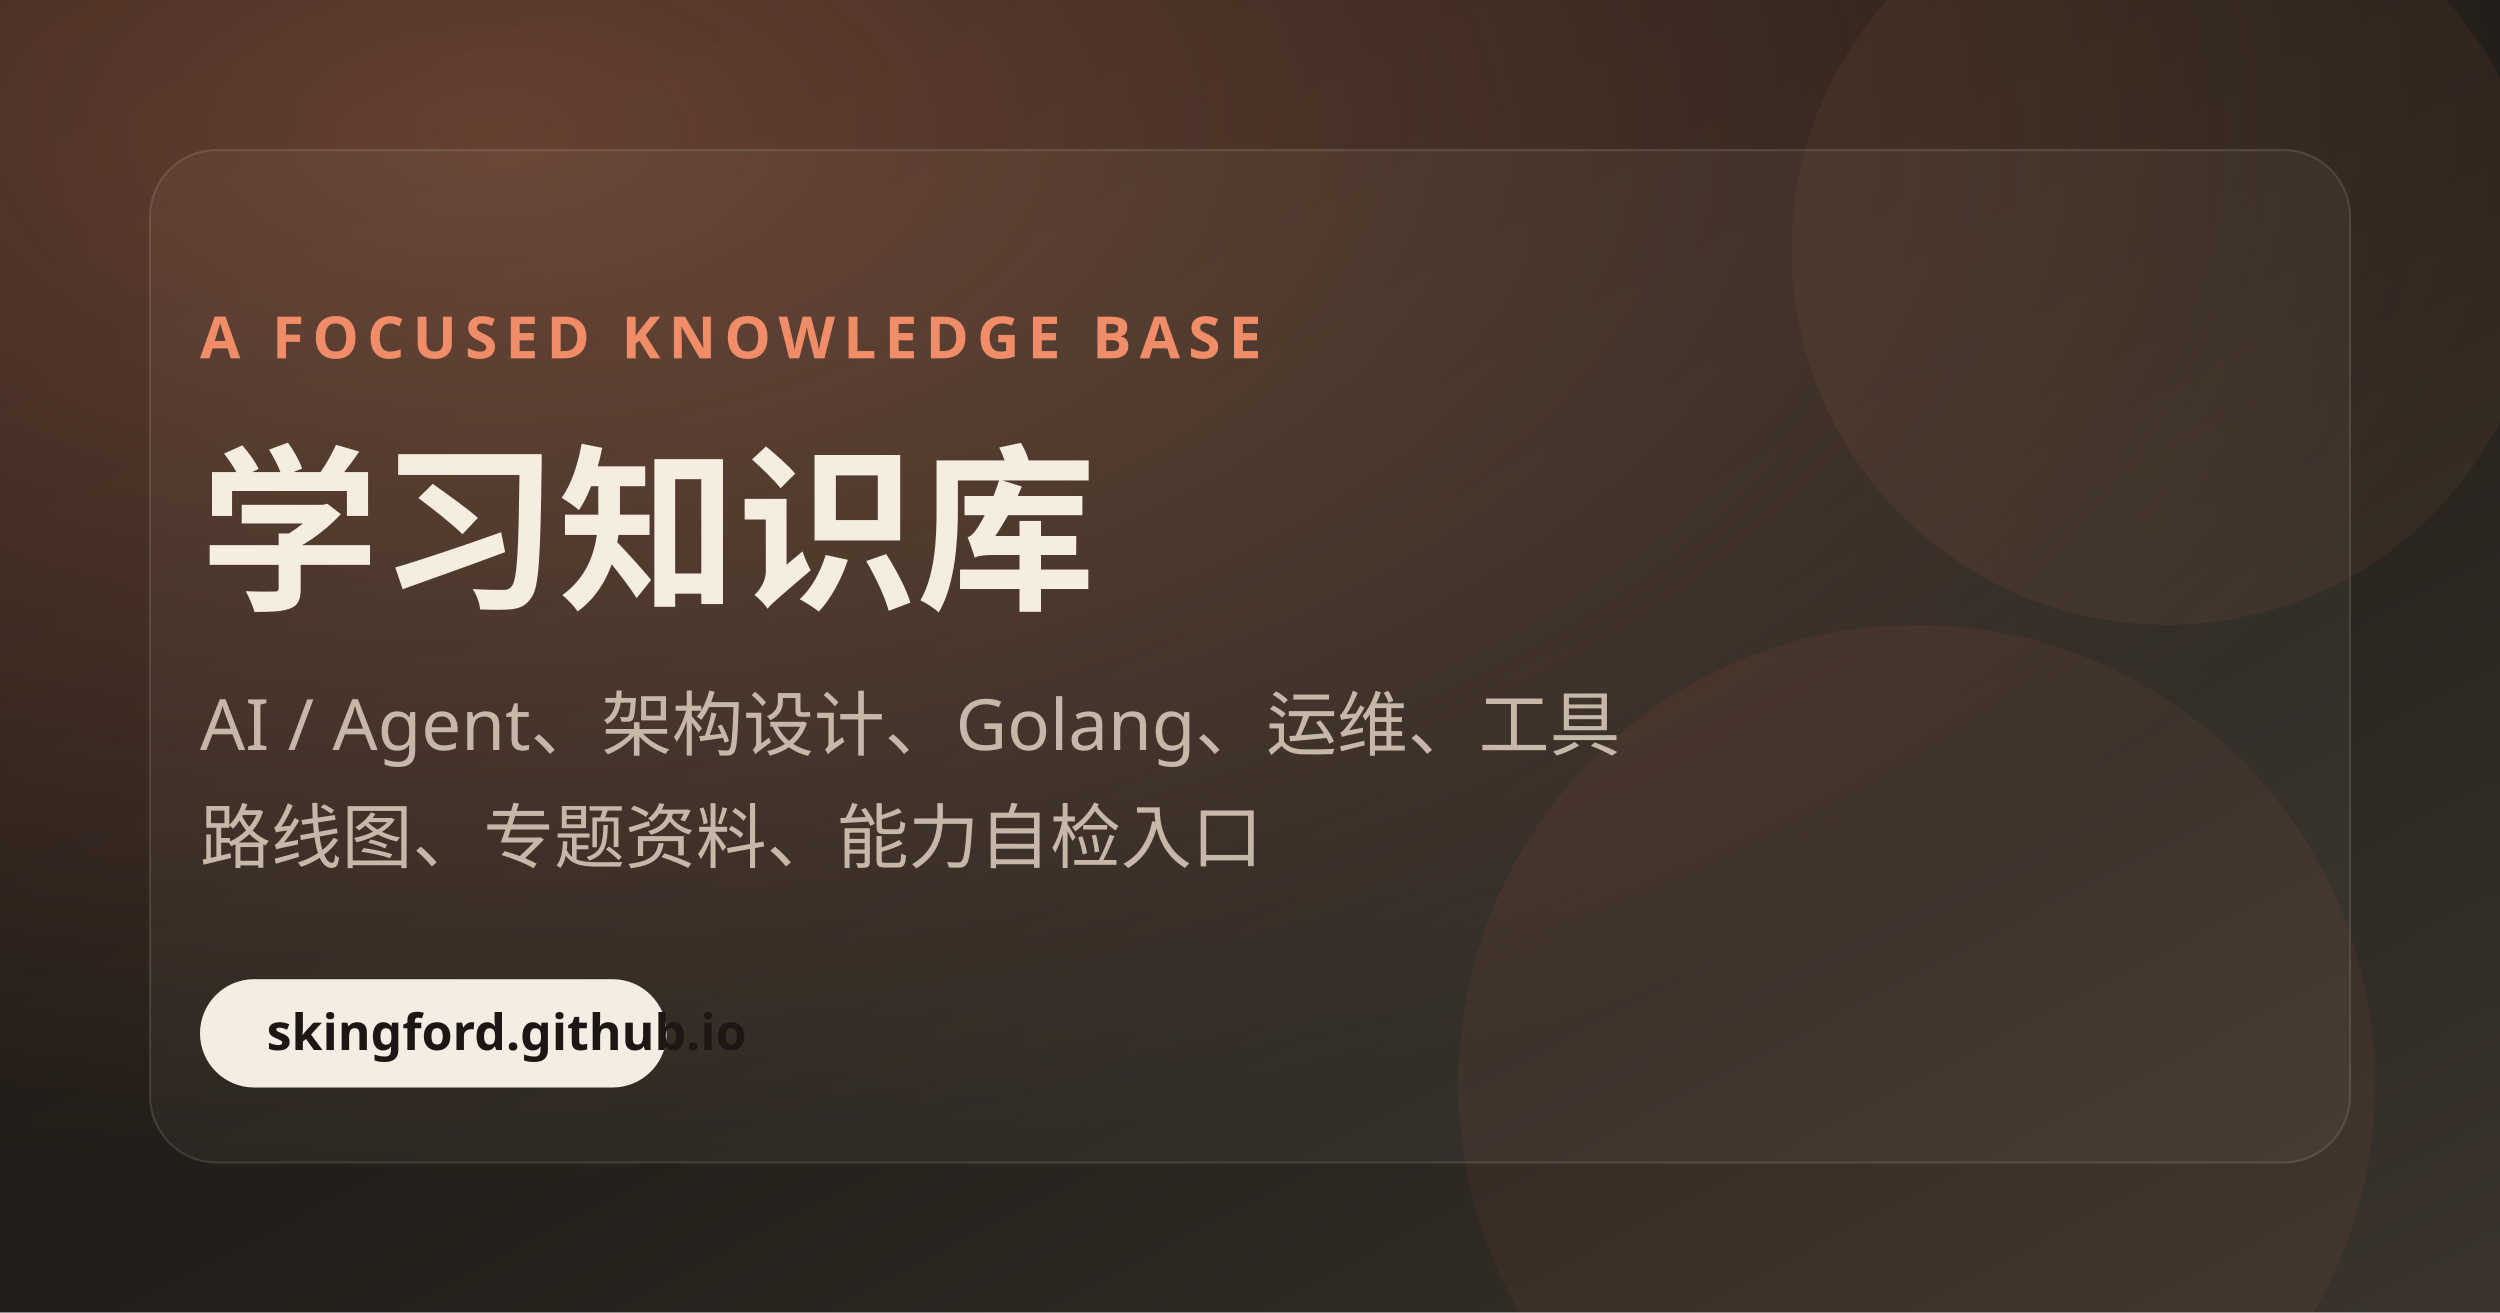
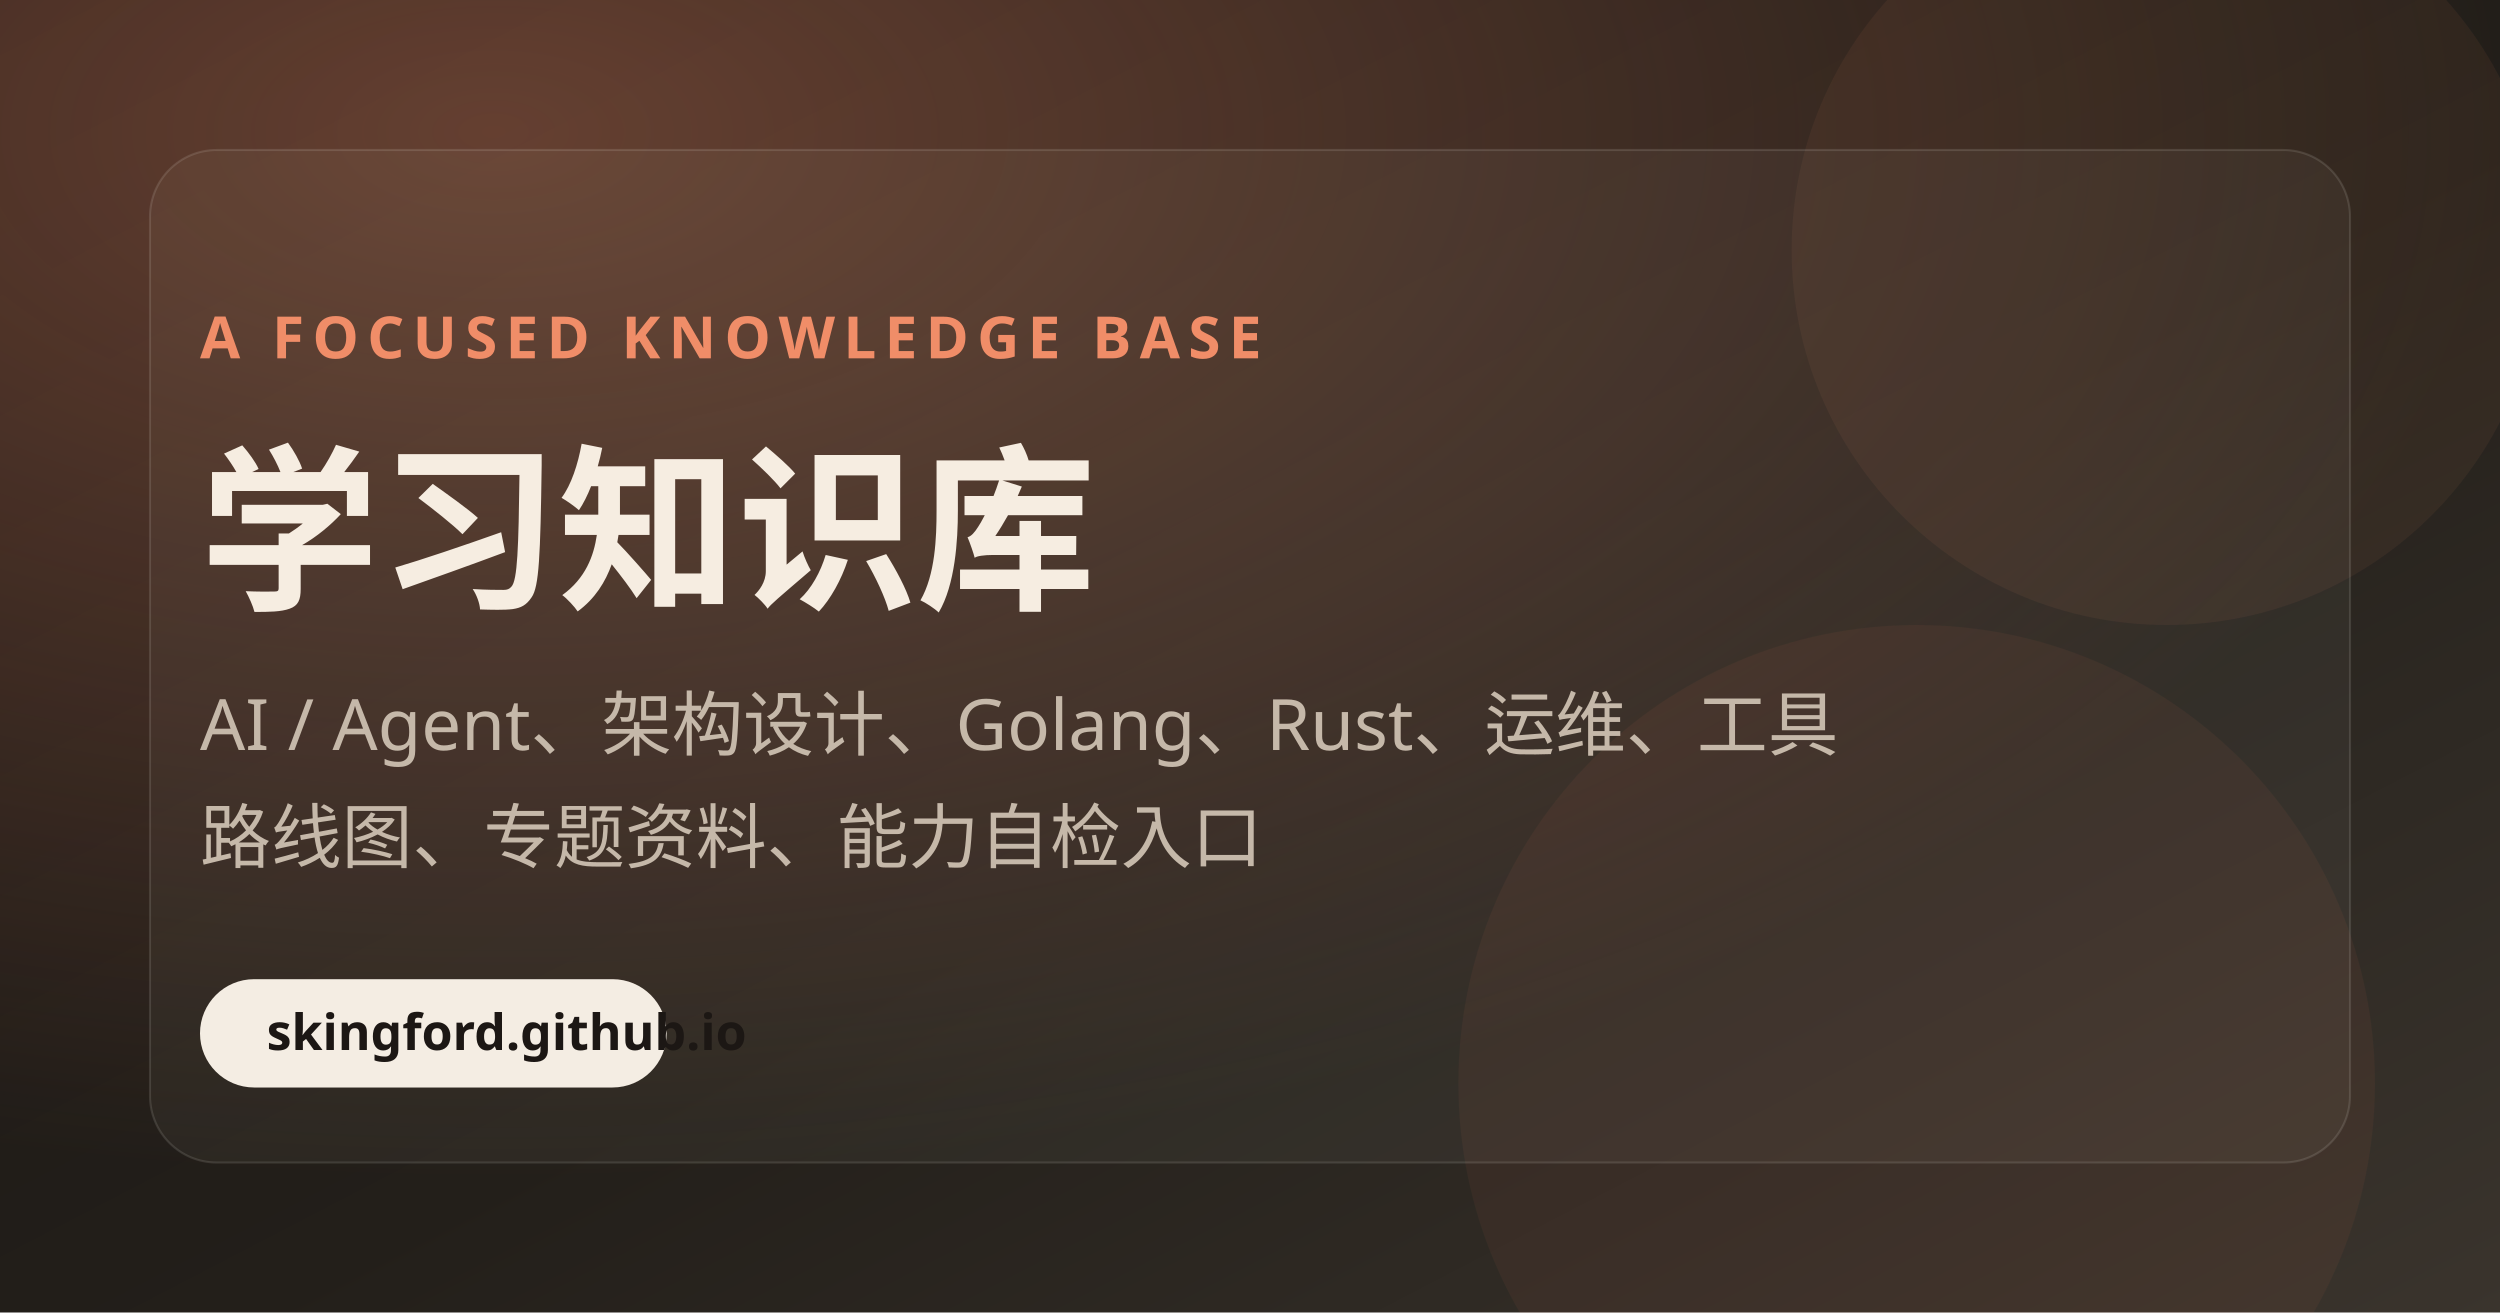
<svg xmlns="http://www.w3.org/2000/svg" viewBox="0 0 1200 630" role="img" aria-label="学习知识库封面图">
  <defs>
    <linearGradient id="bg" x1="0%" x2="100%" y1="0%" y2="100%">
      <stop offset="0%" stop-color="#171311" />
      <stop offset="55%" stop-color="#231f1a" />
      <stop offset="100%" stop-color="#3a342d" />
    </linearGradient>
    <radialGradient id="glow" cx="20%" cy="10%" r="80%">
      <stop offset="0%" stop-color="#f08d68" stop-opacity="0.35" />
      <stop offset="100%" stop-color="#f08d68" stop-opacity="0" />
    </radialGradient>
  </defs>
  <rect width="1200" height="630" fill="url(#bg)" />
  <rect width="1200" height="630" fill="url(#glow)" />
  <g opacity="0.8">
    <circle cx="1040" cy="120" r="180" fill="#f08d68" opacity="0.08" />
    <circle cx="920" cy="520" r="220" fill="#d46f4d" opacity="0.08" />
  </g>
  <rect x="72" y="72" width="1056" height="486" rx="32" fill="rgba(255,251,245,0.04)" stroke="rgba(255,251,245,0.12)" />
  <text x="96" y="172" fill="#f08d68" font-family="Manrope, 'Noto Sans SC', sans-serif" font-size="28" font-weight="700" letter-spacing="4">
    A FOCUSED KNOWLEDGE BASE
  </text>
  <text x="96" y="286" fill="#f6ede1" font-family="'Noto Serif SC', serif" font-size="86" font-weight="700">
    学习知识库
  </text>
  <text x="96" y="360" fill="#c5b8a9" font-family="'Noto Sans SC', sans-serif" font-size="34">
-     AI / Agent、架构设计、Golang、运维、工具
+     AI / Agent、架构设计、Golang、Rust、运维、工具
  </text>
  <text x="96" y="414" fill="#c5b8a9" font-family="'Noto Sans SC', sans-serif" font-size="34">
    路线图、专题资料、能力自检入口
  </text>
  <g transform="translate(96 470)">
    <rect width="224" height="52" rx="26" fill="#f4ede3" />
    <text x="32" y="34" fill="#1c1714" font-family="Manrope, 'Noto Sans SC', sans-serif" font-size="24" font-weight="800">
      skingford.github.io
    </text>
  </g>
</svg>
